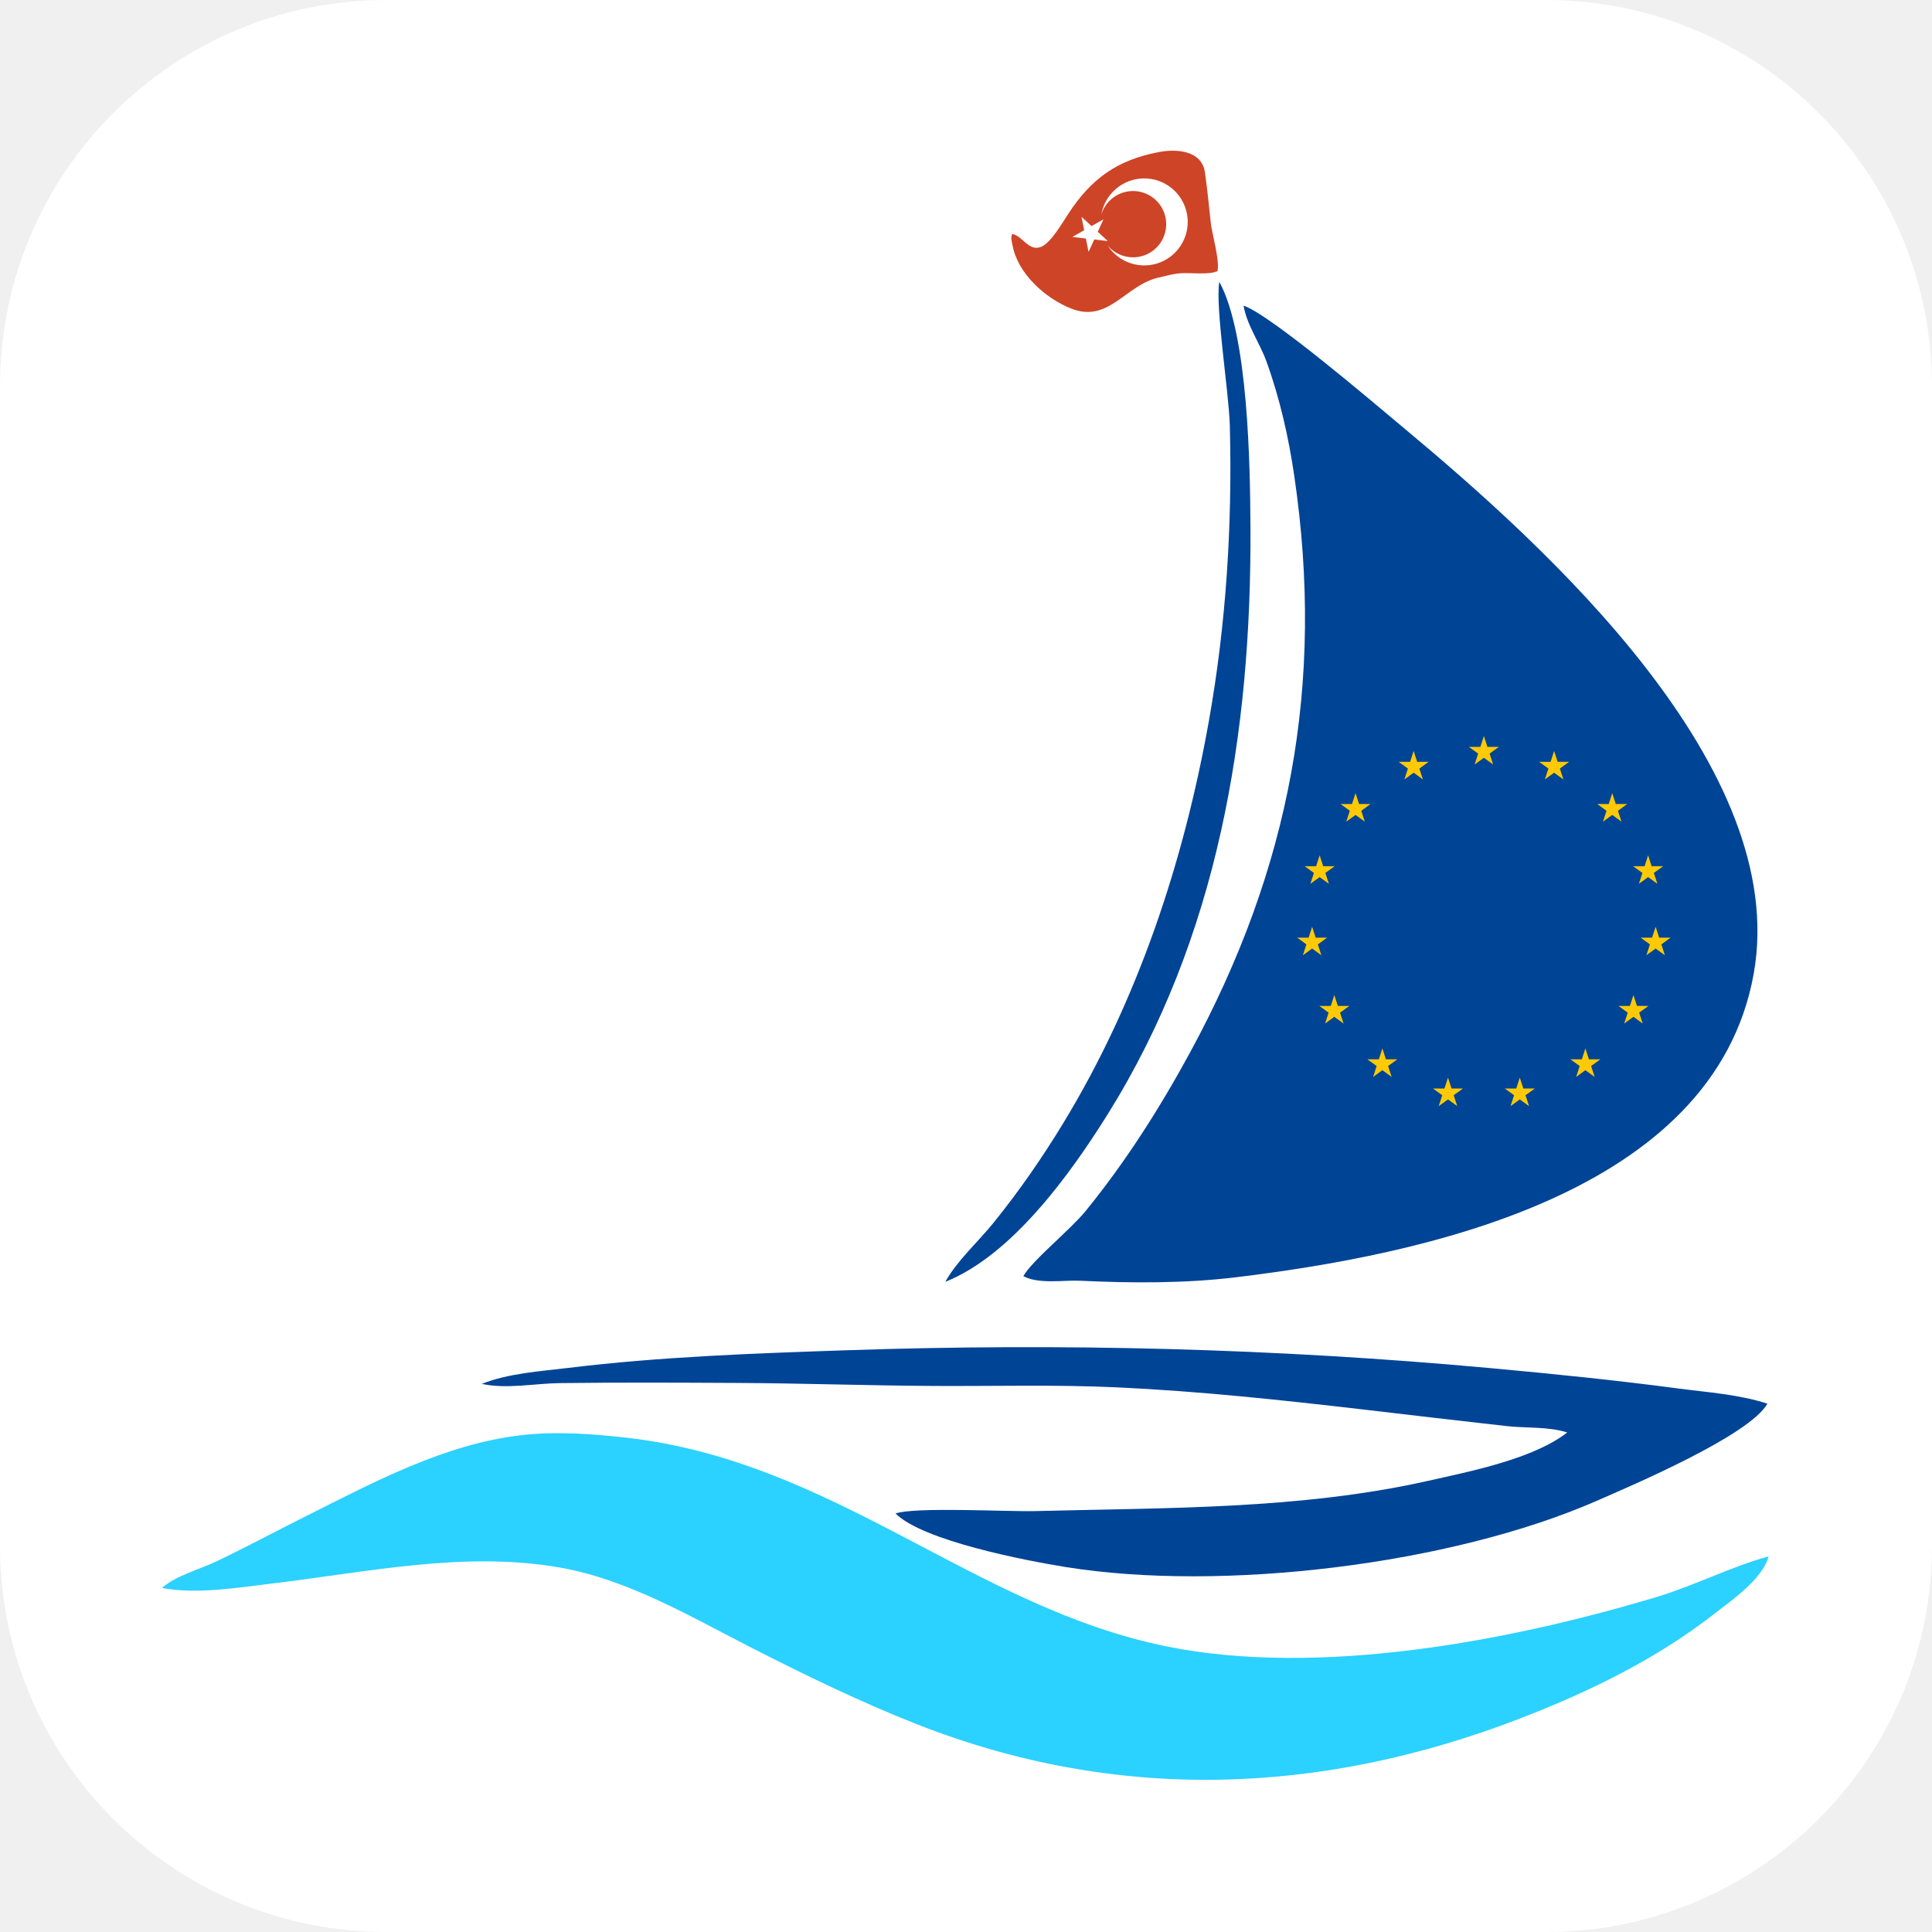
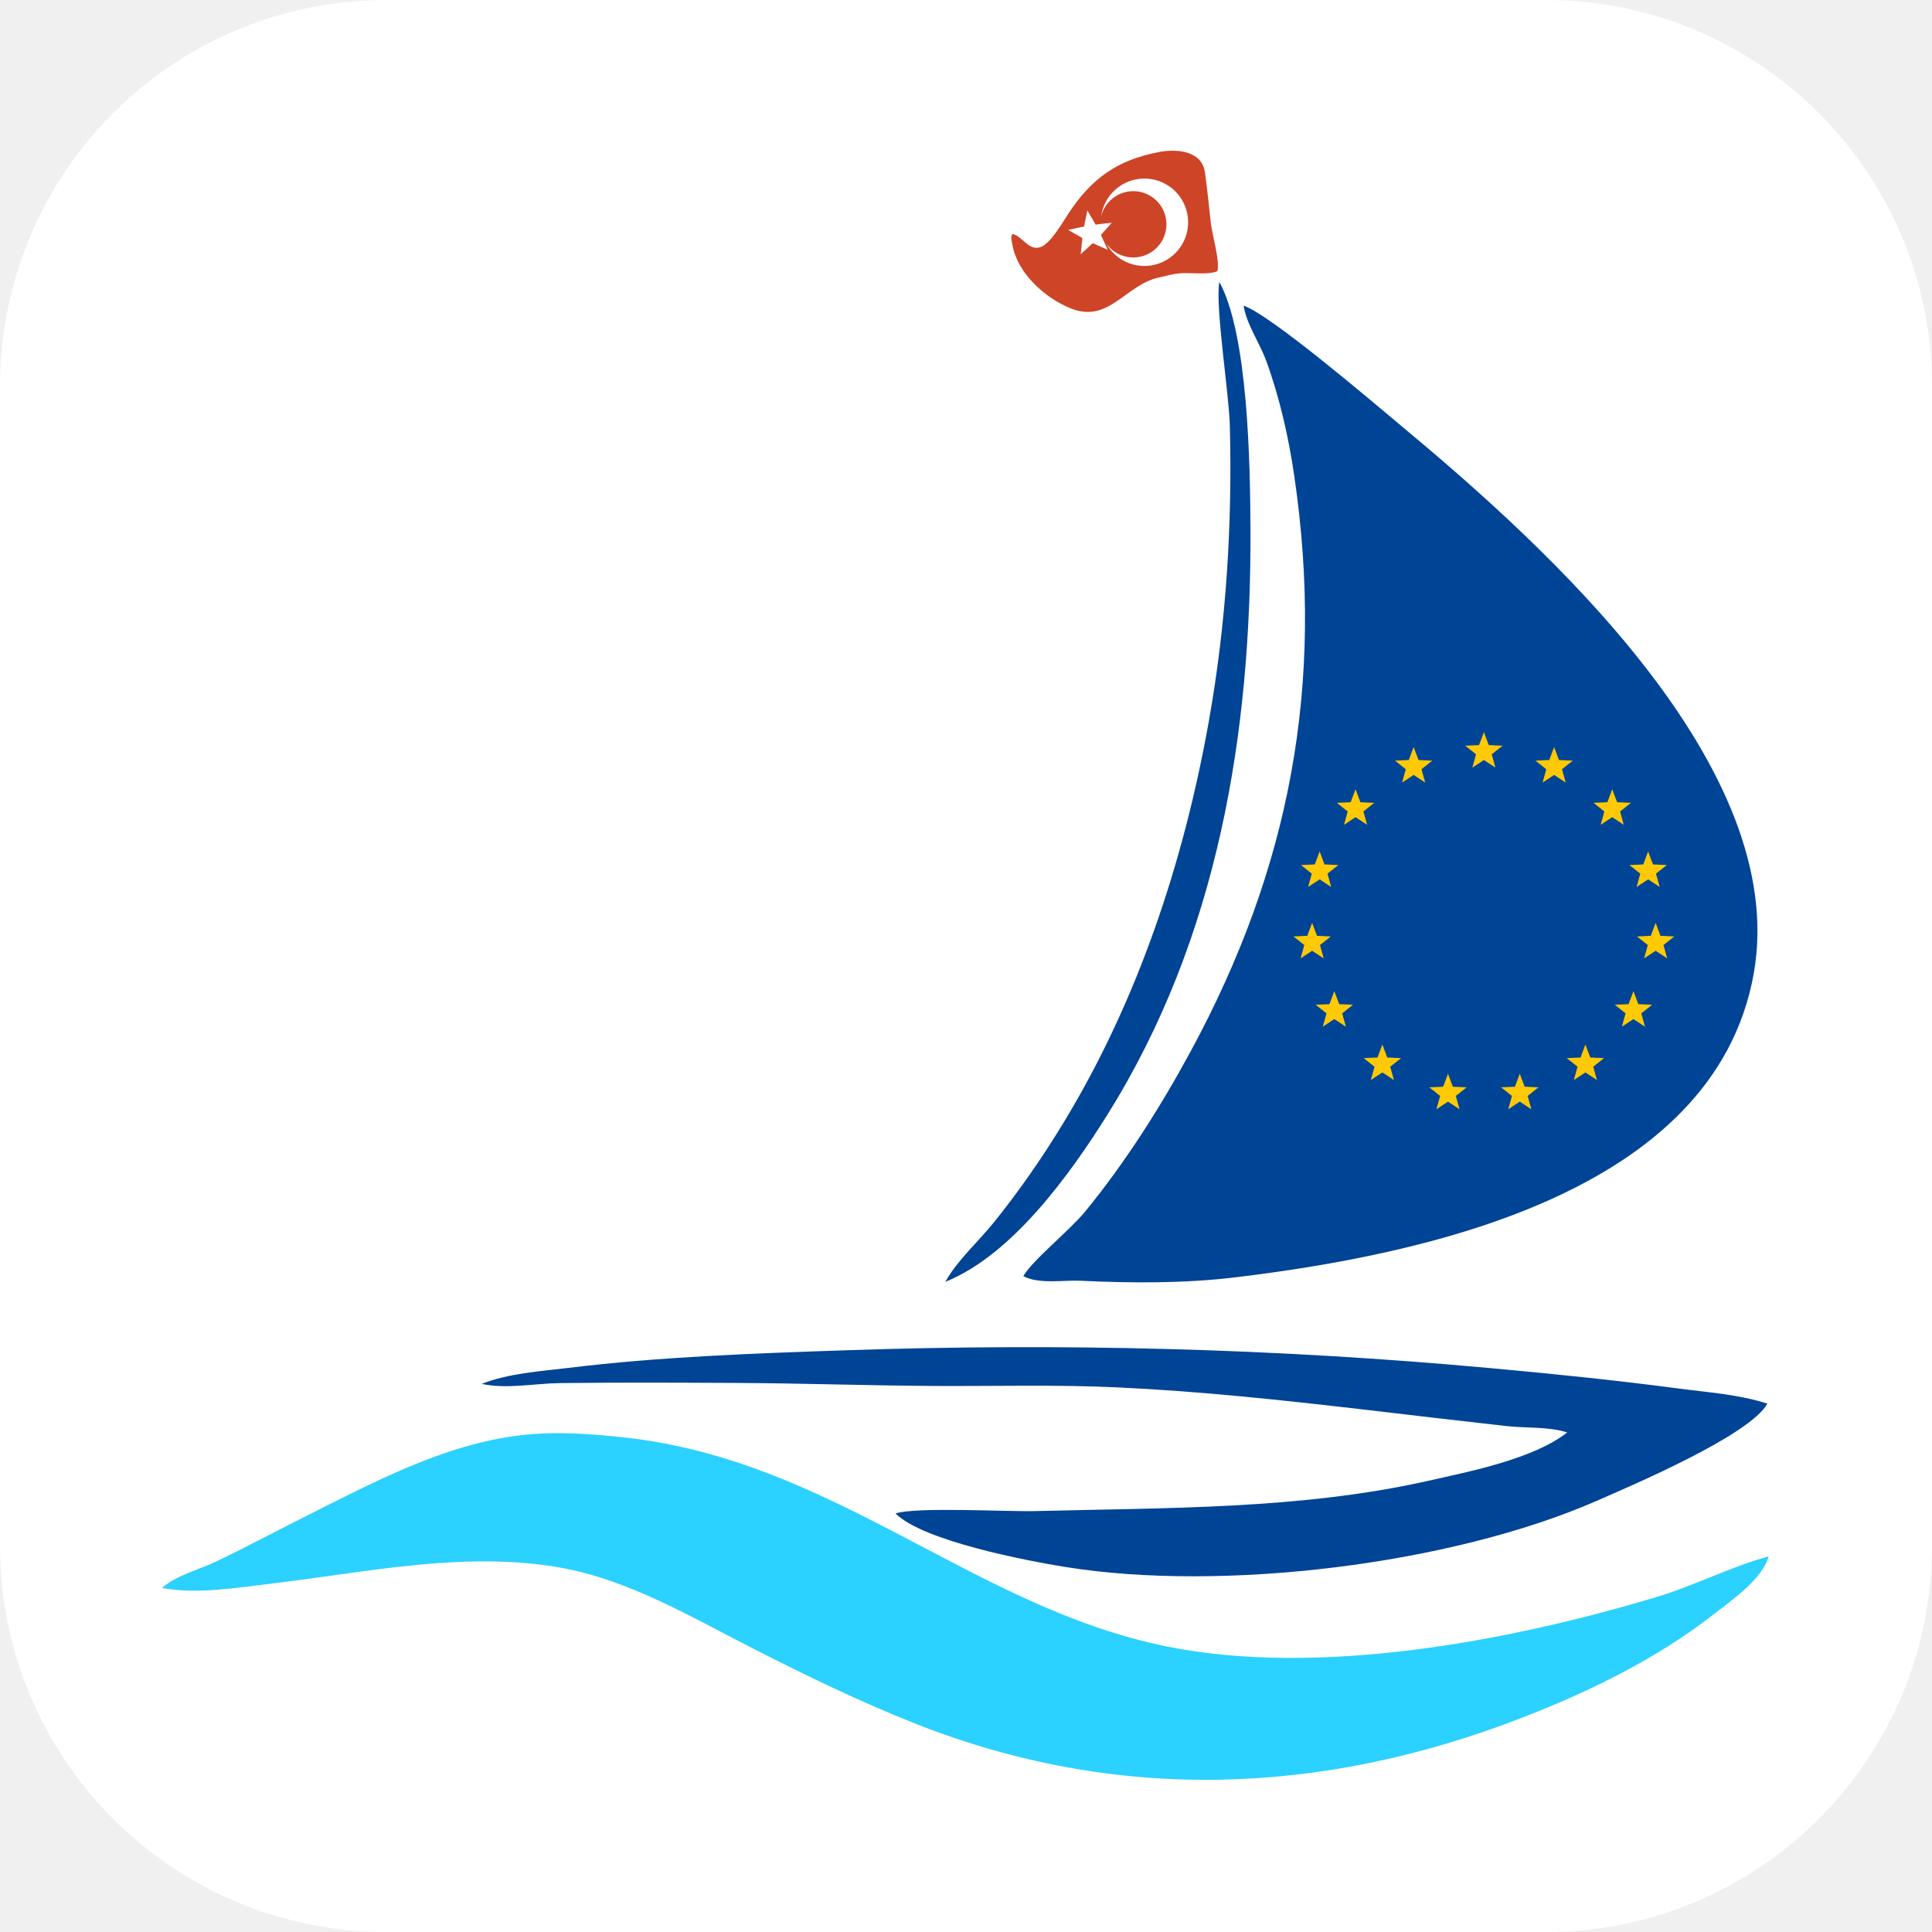
<svg xmlns="http://www.w3.org/2000/svg" viewBox="-34.6 -27.6 472.1 472.1">
  <rect x="-34.6" y="-27.6" width="472.1" height="472.1" rx="94.4" fill="#FFFFFF" />
  <path fill="#2BD1FF" d="M4.97 360.43C13.63 362.04 23.47 360.34 32.14 359.31C55.23 356.56 78.91 351.36 102.2 355.44C118.9 358.36 134.29 367.52 149.2 375.12C162.33 381.82 175.62 388.28 189.35 393.69C238.28 412.97 288.18 411.15 337.03 392.25C353.67 385.82 370.12 377.82 384.24 366.8C388.66 363.35 396.07 358.27 397.58 352.71C388.38 355.23 379.55 359.82 370.33 362.6C334.29 373.45 287.68 382.24 250.49 374.72C203.26 365.16 169.39 329.42 118.28 323.69C109.92 322.76 101.28 322.13 92.88 323.09C73.96 325.24 56.47 334.72 39.71 343.11C32.56 346.7 25.51 350.48 18.29 353.94C14.06 355.96 8.52 357.32 4.97 360.43Z" />
  <path fill="#004496" d="M83.13 310.56C89.16 311.89 96.06 310.45 102.21 310.37C116.57 310.19 130.93 310.26 145.29 310.33C161.45 310.41 177.6 310.98 193.75 311.07C208.57 311.15 223.5 310.72 238.31 311.41C258.42 312.34 278.52 314.5 298.51 316.82C310.2 318.19 321.9 319.58 333.6 320.88C338.43 321.41 343.69 320.96 348.37 322.43C340.1 328.91 324.53 331.97 314.35 334.26C283.05 341.29 250.24 340.82 218.32 341.65C211.58 341.82 189.11 340.57 184.23 342.23C190.96 348.93 216.08 353.75 225.76 355.31C264.1 361.49 319.98 354.72 355.6 339.13C364.57 335.2 392.87 323.16 397.28 315.4C390.33 313.13 382.59 312.63 375.37 311.67C360.1 309.65 344.79 308.1 329.45 306.7C277.01 301.89 224.8 300.56 172.14 302.35C149.49 303.12 126.77 303.92 104.25 306.66C97.32 307.51 89.69 307.96 83.13 310.56Z" />
  <path fill="#004496" d="M196.39 285.63C212.74 279.09 226.99 259.21 236.04 244.73C263.06 201.5 271.22 151.59 270.96 101.33C270.88 86.06 270.42 54.2 263.36 41.29C262.29 47.06 265.71 68.36 265.92 76.45C266.54 100.65 265.04 124.79 260.79 148.63C254.66 183.02 243.4 216.99 225.18 246.91C220.04 255.36 214.36 263.55 208.14 271.24C204.36 275.91 199.31 280.39 196.39 285.63Z" />
  <path fill="#004496" d="M269.28 47.08C269.99 51.62 273.24 56.25 274.83 60.62C278.13 69.7 280.28 79.24 281.68 88.79C289.14 139.59 280.6 184.65 256.23 229.52C248.83 243.14 240.45 256.34 230.64 268.37C226.9 272.96 217.65 280.38 215.46 284.23C219.22 286.27 225.36 285.16 229.43 285.36C241.88 285.96 254.86 286.02 267.25 284.53C312.27 279.09 384.23 264.48 393.93 210.35C402.96 159.93 343.25 106 308.38 76.94C301.41 71.13 276.02 49.41 269.28 47.08Z" />
-   <path fill="#FFCA05" d="M328.00 152.25L328.86 154.91L331.66 154.91L329.40 156.55L330.26 159.21L328.00 157.57L325.74 159.21L326.60 156.55L324.34 154.91L327.14 154.91ZM345.16 155.90L346.03 158.56L348.83 158.56L346.56 160.20L347.43 162.86L345.16 161.22L342.90 162.86L343.77 160.20L341.50 158.56L344.30 158.56ZM359.36 166.21L360.23 168.87L363.02 168.87L360.76 170.52L361.62 173.18L359.36 171.53L357.10 173.18L357.96 170.52L355.70 168.87L358.50 168.87ZM368.13 181.41L369.00 184.07L371.80 184.07L369.53 185.71L370.40 188.37L368.13 186.73L365.87 188.37L366.74 185.71L364.47 184.07L367.27 184.07ZM369.97 198.86L370.83 201.52L373.63 201.52L371.37 203.17L372.23 205.83L369.97 204.18L367.71 205.83L368.57 203.17L366.31 201.52L369.10 201.52ZM364.55 215.55L365.41 218.21L368.21 218.21L365.94 219.85L366.81 222.51L364.55 220.87L362.28 222.51L363.15 219.85L360.88 218.21L363.68 218.21ZM352.80 228.59L353.67 231.25L356.47 231.25L354.20 232.89L355.07 235.56L352.80 233.91L350.54 235.56L351.41 232.89L349.14 231.25L351.94 231.25ZM336.77 235.73L337.64 238.39L340.44 238.39L338.17 240.03L339.04 242.69L336.77 241.05L334.51 242.69L335.38 240.03L333.11 238.39L335.91 238.39ZM319.23 235.73L320.09 238.39L322.89 238.39L320.62 240.03L321.49 242.69L319.23 241.05L316.96 242.69L317.83 240.03L315.56 238.39L318.36 238.39ZM303.20 228.59L304.06 231.25L306.86 231.25L304.59 232.89L305.46 235.56L303.20 233.91L300.93 235.56L301.80 232.89L299.53 231.25L302.33 231.25ZM291.45 215.55L292.32 218.21L295.12 218.21L292.85 219.85L293.72 222.51L291.45 220.87L289.19 222.51L290.06 219.85L287.79 218.21L290.59 218.21ZM286.03 198.86L286.90 201.52L289.69 201.52L287.43 203.17L288.29 205.83L286.03 204.18L283.77 205.83L284.63 203.17L282.37 201.52L285.17 201.52ZM287.87 181.41L288.73 184.07L291.53 184.07L289.26 185.71L290.13 188.37L287.87 186.73L285.60 188.37L286.47 185.71L284.20 184.07L287.00 184.07ZM296.64 166.21L297.50 168.87L300.30 168.87L298.04 170.52L298.90 173.18L296.64 171.53L294.38 173.18L295.24 170.52L292.98 168.87L295.77 168.87ZM310.84 155.90L311.70 158.56L314.50 158.56L312.23 160.20L313.10 162.86L310.84 161.22L308.57 162.86L309.44 160.20L307.17 158.56L309.97 158.56Z" />
+   <path fill="#FFCA05" d="M328.00 151.30L329.18 154.47L332.57 154.62L329.92 156.72L330.82 159.98L328.00 158.12L325.18 159.98L326.08 156.72L323.43 154.62L326.82 154.47ZM345.16 154.95L346.35 158.12L349.73 158.27L347.08 160.37L347.99 163.63L345.16 161.76L342.34 163.63L343.25 160.37L340.60 158.27L343.98 158.12ZM359.36 165.26L360.55 168.43L363.93 168.58L361.28 170.69L362.18 173.95L359.36 172.08L356.54 173.95L357.44 170.69L354.80 168.58L358.18 168.43ZM368.13 180.46L369.32 183.63L372.70 183.78L370.05 185.88L370.96 189.14L368.13 187.28L365.31 189.14L366.22 185.88L363.57 183.78L366.95 183.63ZM369.97 197.91L371.15 201.08L374.53 201.23L371.89 203.33L372.79 206.59L369.97 204.73L367.15 206.59L368.05 203.33L365.40 201.23L368.78 201.08ZM364.55 214.60L365.73 217.77L369.11 217.92L366.46 220.02L367.37 223.28L364.55 221.42L361.72 223.28L362.63 220.02L359.98 217.92L363.36 217.77ZM352.80 227.64L353.99 230.81L357.37 230.96L354.72 233.06L355.63 236.32L352.80 234.46L349.98 236.32L350.89 233.06L348.24 230.96L351.62 230.81ZM336.77 234.78L337.96 237.95L341.34 238.09L338.69 240.20L339.60 243.46L336.77 241.59L333.95 243.46L334.86 240.20L332.21 238.09L335.59 237.95ZM319.23 234.78L320.41 237.95L323.79 238.09L321.14 240.20L322.05 243.46L319.23 241.59L316.40 243.46L317.31 240.20L314.66 238.09L318.04 237.95ZM303.20 227.64L304.38 230.81L307.76 230.96L305.11 233.06L306.02 236.32L303.20 234.46L300.37 236.32L301.28 233.06L298.63 230.96L302.01 230.81ZM291.45 214.60L292.64 217.77L296.02 217.92L293.37 220.02L294.28 223.28L291.45 221.42L288.63 223.28L289.54 220.02L286.89 217.92L290.27 217.77ZM286.03 197.91L287.22 201.08L290.60 201.23L287.95 203.33L288.85 206.59L286.03 204.73L283.21 206.59L284.11 203.33L281.47 201.23L284.85 201.08ZM287.87 180.46L289.05 183.63L292.43 183.78L289.78 185.88L290.69 189.14L287.87 187.28L285.04 189.14L285.95 185.88L283.30 183.78L286.68 183.63ZM296.64 165.26L297.82 168.43L301.20 168.58L298.56 170.69L299.46 173.95L296.64 172.08L293.82 173.95L294.72 170.69L292.07 168.58L295.45 168.43ZM310.84 154.95L312.02 158.12L315.40 158.27L312.75 160.37L313.66 163.63L310.84 161.76L308.01 163.63L308.92 160.37L306.27 158.27L309.65 158.12Z" />
  <path fill="#CE4427" d="M212.75 29.57C212.31 30.41 212.65 31.42 212.82 32.35C214.09 39.25 220.79 45.26 227.08 47.77C236.28 51.46 240.32 42.13 248.44 40.24C250.16 39.84 252 39.33 253.77 39.18C256.23 38.96 260.82 39.66 262.91 38.63C263.47 35.84 261.58 29.77 261.24 26.64C260.8 22.6 260.41 18.51 259.83 14.49C259.06 9.21 253 8.71 248.56 9.56C238.41 11.5 232.1 16 226.44 24.65C225.05 26.78 222.18 31.76 219.81 32.72C216.75 33.95 215.26 29.99 212.75 29.57Z" />
-   <path fill="#FFFFFF" d="M236.06 32.38A10.63 10.63 0 1 0 234.53 24.79A8.1 8.1 0 1 1 236.06 32.38ZM227.42 30.30L230.33 28.66L229.67 25.38L232.13 27.64L235.04 26.00L233.65 29.04L236.11 31.31L232.79 30.92L231.40 33.96L230.74 30.68Z" />
+   <path fill="#FFFFFF" d="M235.68 31.84A10.68 10.68 0 1 0 234.47 25.25A8.1 8.1 0 1 1 235.68 31.84ZM226.40 28.58L230.31 27.74L231.10 23.82L233.11 27.28L237.09 26.82L234.42 29.80L236.08 33.44L232.42 31.82L229.48 34.53L229.89 30.55Z" />
</svg>
